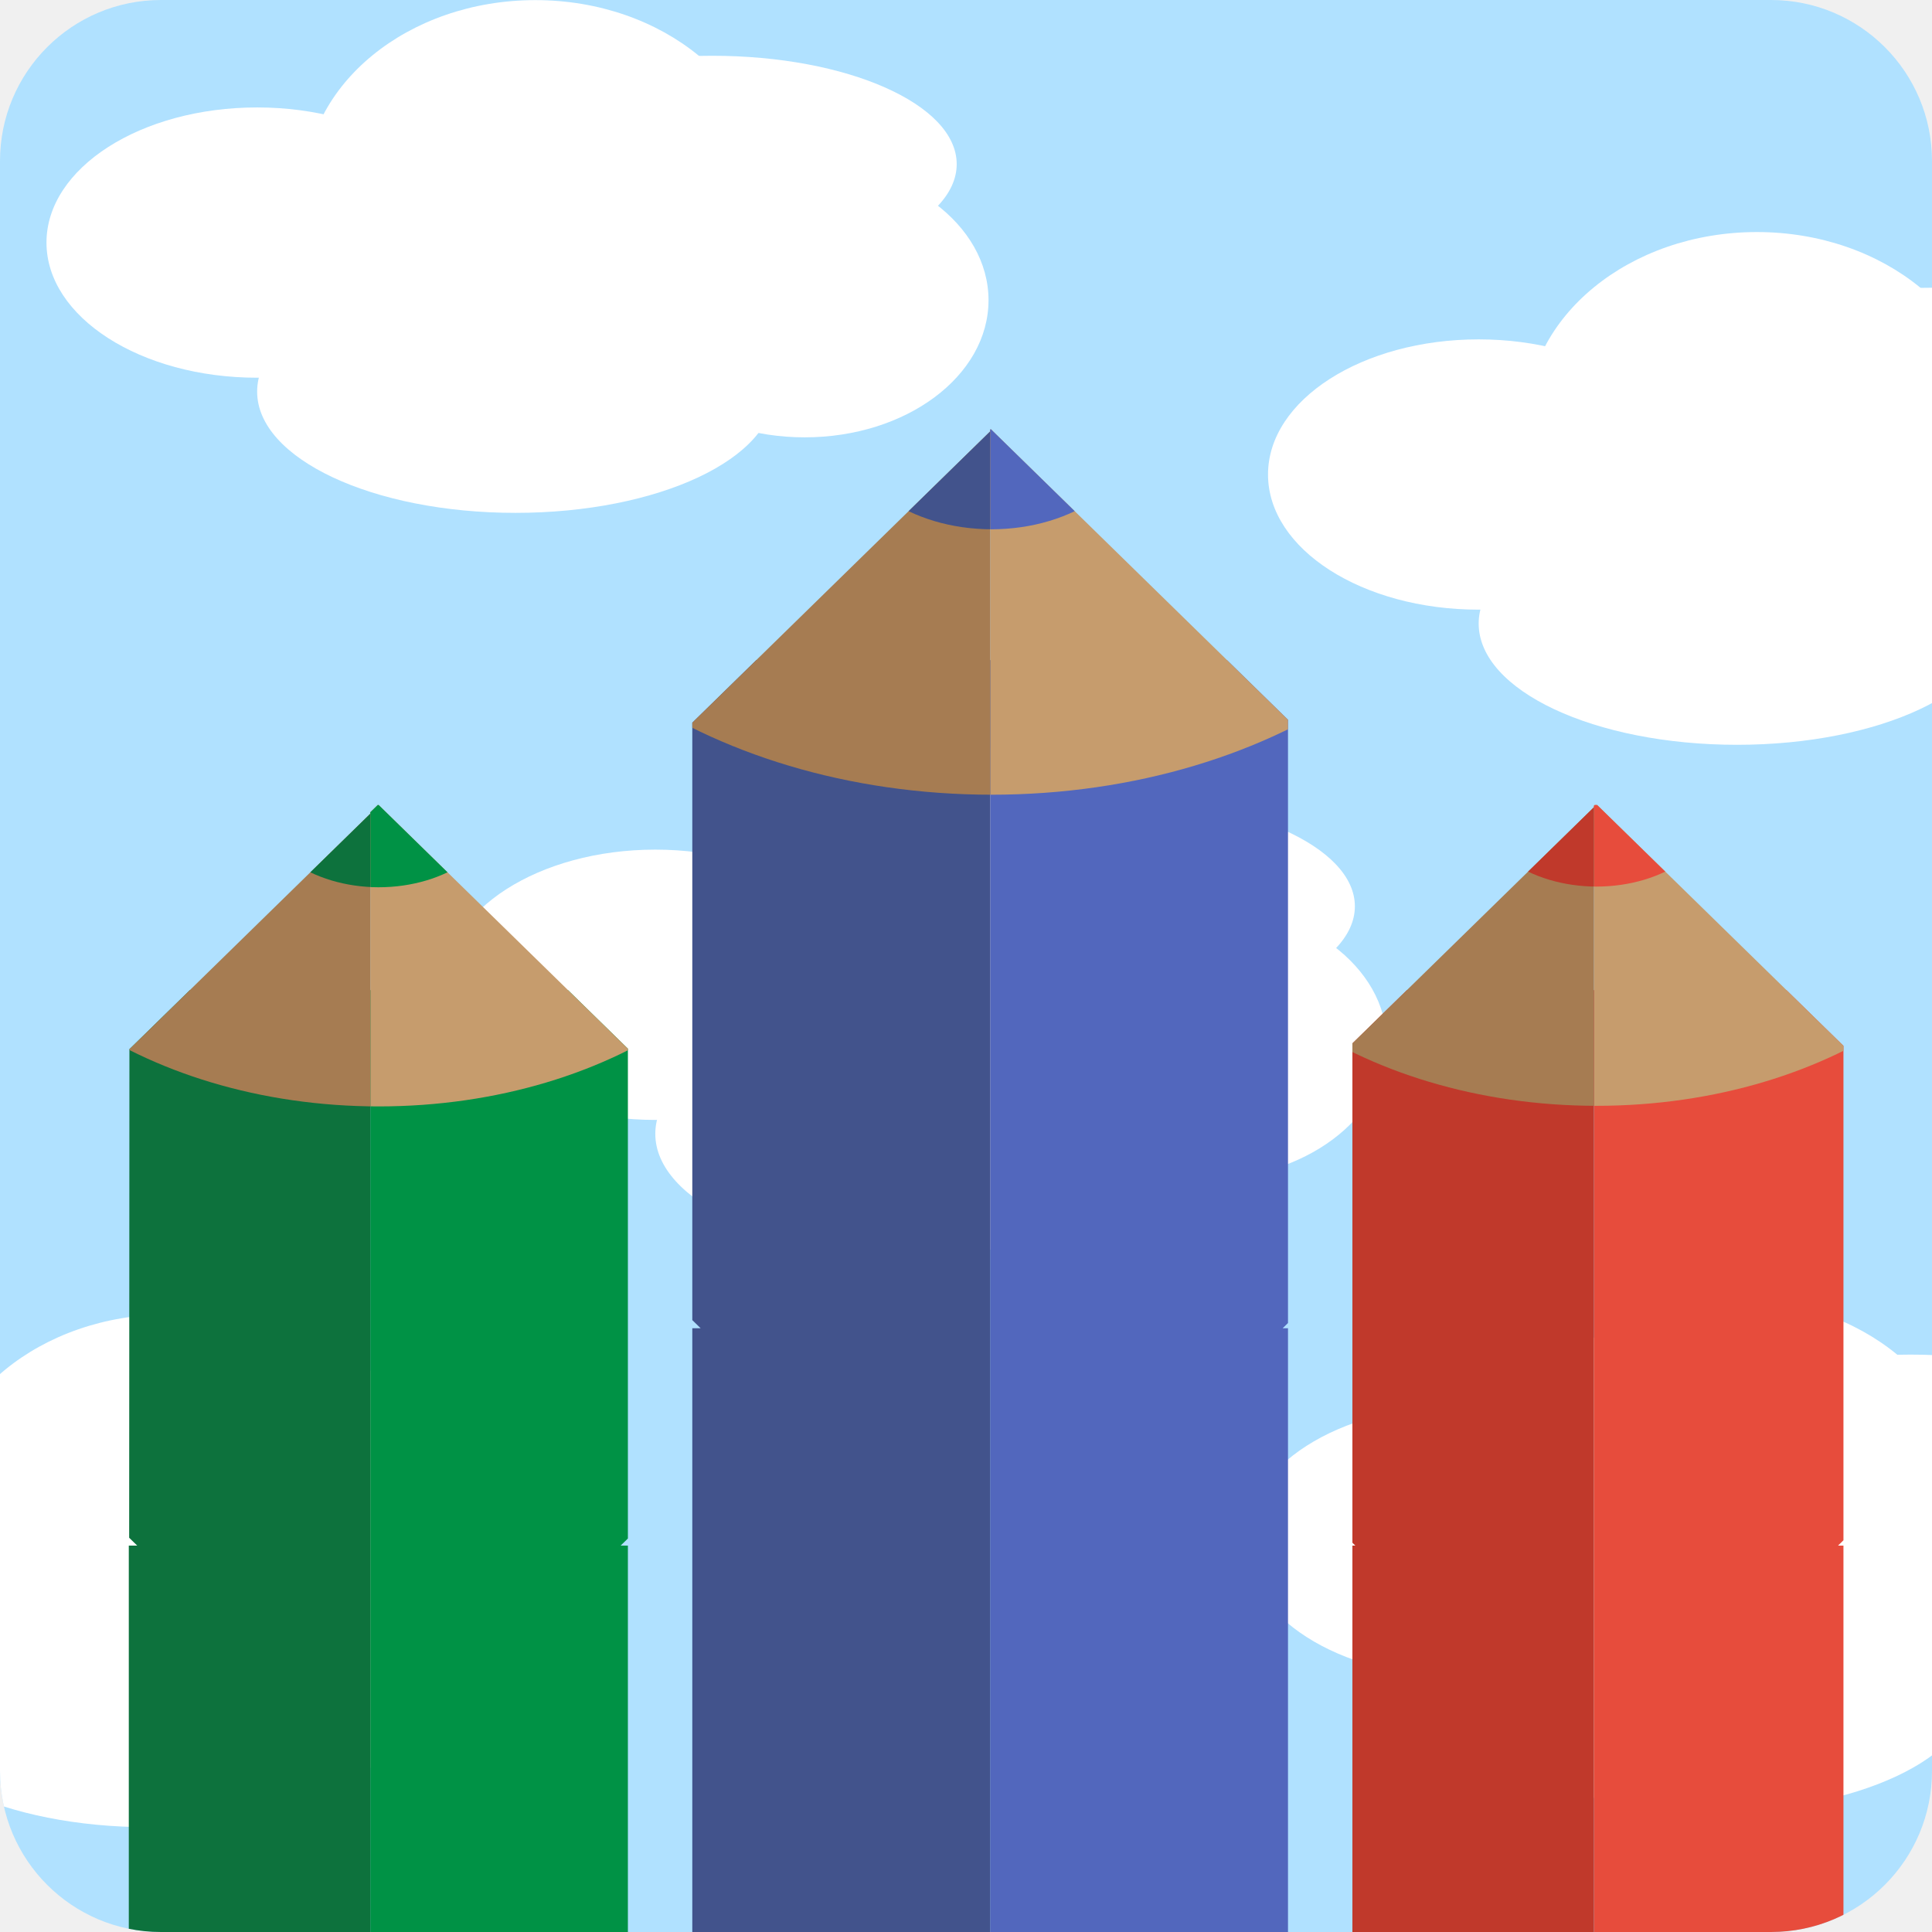
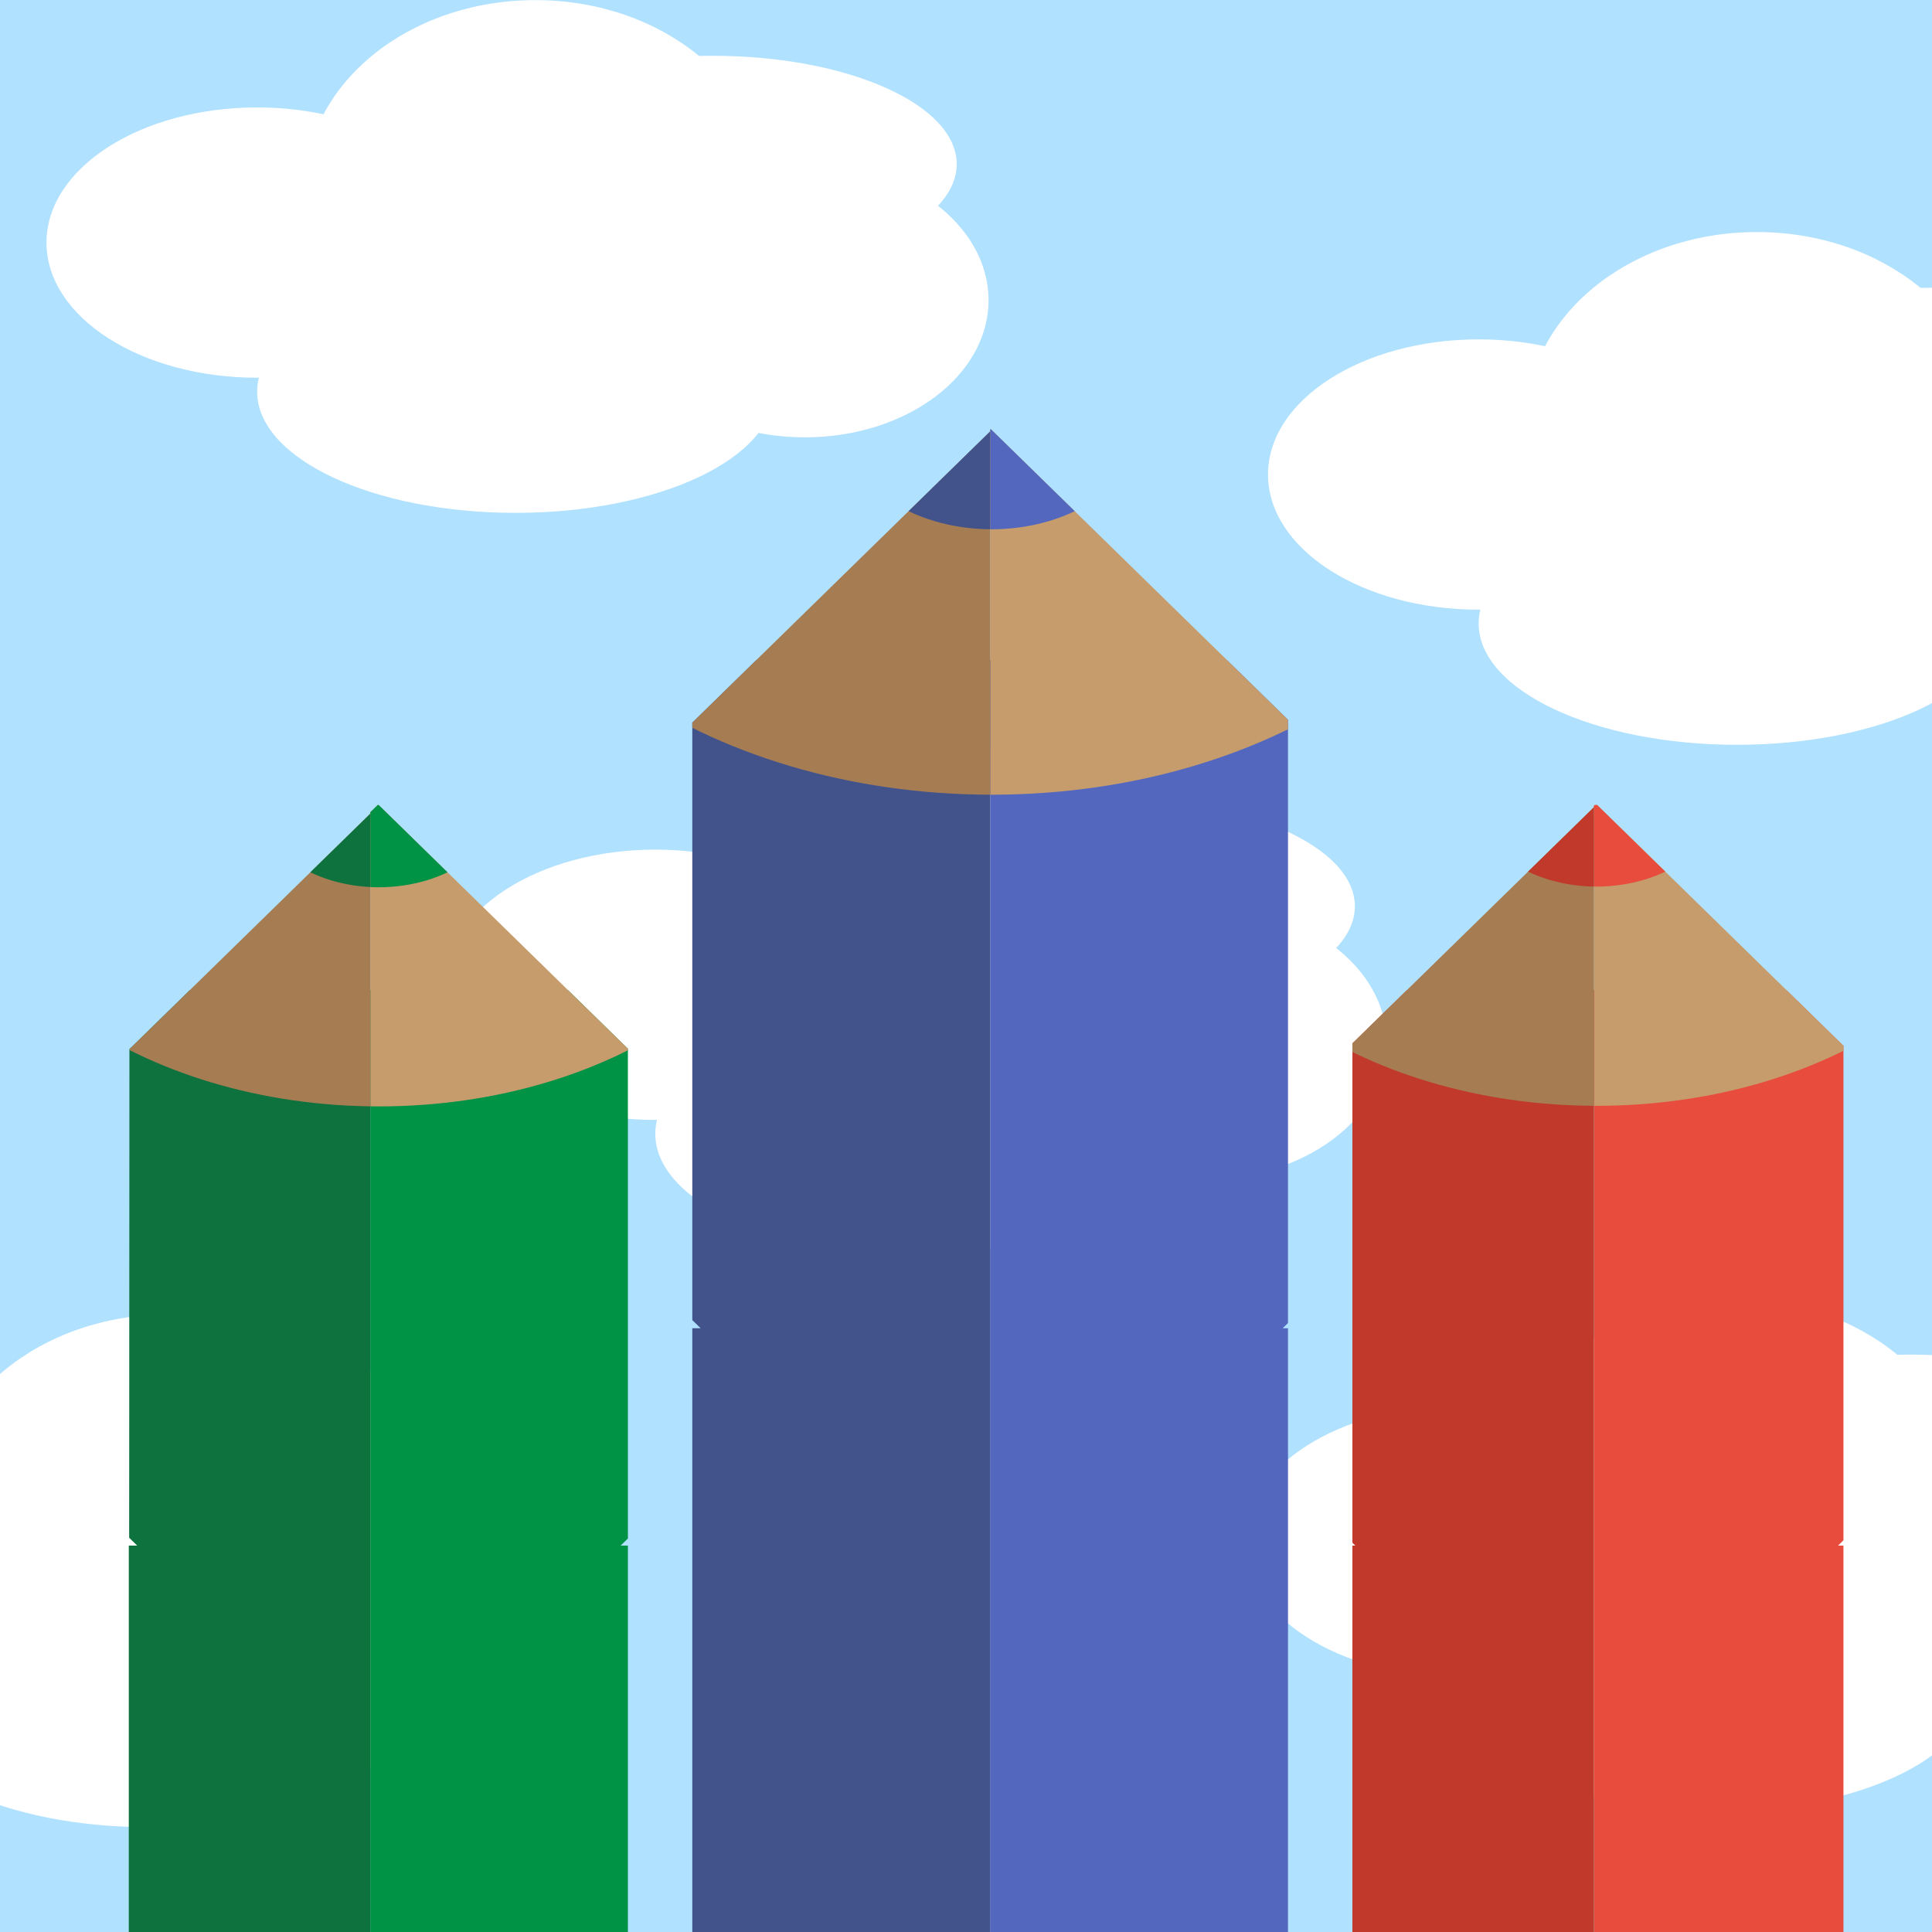
<svg xmlns="http://www.w3.org/2000/svg" xmlns:xlink="http://www.w3.org/1999/xlink" version="1.1" x="0px" y="0px" width="240px" height="240px" viewBox="0 0 240 240" enable-background="new 0 0 240 240" xml:space="preserve">
  <g id="Layer_2">
- </g>
+     <rect fill="#B0E1FF" width="240" height="240" />
+   </g>
  <g id="Layer_4">
- </g>
+     <ellipse fill="#FFFFFF" cx="66.507" cy="23.468" rx="28.638" ry="23.454" />
+     <ellipse fill="#FFFFFF" cx="31.944" cy="30.134" rx="26.17" ry="16.788" />
+     <ellipse fill="#FFFFFF" cx="64.038" cy="48.65" rx="32.095" ry="15.06" />
+     <ellipse fill="#FFFFFF" cx="99.96" cy="37.293" rx="22.837" ry="17.035" />
+     <ellipse fill="#FFFFFF" cx="88.479" cy="20.389" rx="30.366" ry="13.461" />
+     <ellipse fill="#FFFFFF" cx="218.25" cy="52.28" rx="28.639" ry="23.454" />
+     <ellipse fill="#FFFFFF" cx="183.687" cy="58.946" rx="26.169" ry="16.788" />
+     <ellipse fill="#FFFFFF" cx="215.782" cy="77.462" rx="32.095" ry="15.06" />
+     <ellipse fill="#FFFFFF" cx="251.703" cy="66.105" rx="22.836" ry="17.035" />
+     <ellipse fill="#FFFFFF" cx="240.223" cy="49.201" rx="30.367" ry="13.461" />
+     <ellipse fill="#FFFFFF" cx="115.968" cy="115.667" rx="28.638" ry="23.454" />
+     <ellipse fill="#FFFFFF" cx="81.404" cy="122.332" rx="26.169" ry="16.789" />
+     <ellipse fill="#FFFFFF" cx="113.499" cy="140.849" rx="32.095" ry="15.06" />
+     <ellipse fill="#FFFFFF" cx="149.42" cy="129.492" rx="22.836" ry="17.035" />
+     <ellipse fill="#FFFFFF" cx="137.94" cy="112.587" rx="30.367" ry="13.462" />
+     <ellipse fill="#FFFFFF" cx="215.369" cy="184.816" rx="28.639" ry="23.454" />
+     <ellipse fill="#FFFFFF" cx="180.805" cy="191.481" rx="26.169" ry="16.788" />
+     <ellipse fill="#FFFFFF" cx="212.899" cy="209.998" rx="32.095" ry="15.059" />
+     <ellipse fill="#FFFFFF" cx="248.822" cy="198.641" rx="22.836" ry="17.035" />
+     <ellipse fill="#FFFFFF" cx="237.341" cy="181.737" rx="30.367" ry="13.463" />
+     <ellipse fill="#FFFFFF" cx="20.888" cy="186.736" rx="28.638" ry="23.454" />
+     <ellipse fill="#FFFFFF" cx="-13.676" cy="193.401" rx="26.17" ry="16.788" />
+     <ellipse fill="#FFFFFF" cx="18.419" cy="211.918" rx="32.095" ry="15.061" />
+     <ellipse fill="#FFFFFF" cx="54.341" cy="200.562" rx="22.837" ry="17.034" />
+     <ellipse fill="#FFFFFF" cx="42.86" cy="183.657" rx="30.366" ry="13.461" />
+   </g>
  <g id="Layer_3">
- </g>
-   <g id="Layer_5">
    <g>
      <defs>
-         <path id="SVGID_1_" d="M240,220c0,11.046-8.954,20-20,20H20c-11.046,0-20-8.954-20-20V20C0,8.954,8.954,0,20,0h200     c11.046,0,20,8.954,20,20V220z" />
+         <rect id="SVGID_1_" x="46" y="100" width="32" height="249" />
      </defs>
      <clipPath id="SVGID_2_">
        <use xlink:href="#SVGID_1_" overflow="visible" />
      </clipPath>
-       <rect clip-path="url(#SVGID_2_)" fill="#B0E1FF" width="240" height="240" />
-       <ellipse clip-path="url(#SVGID_2_)" fill="#FFFFFF" cx="66.507" cy="23.468" rx="28.638" ry="23.454" />
-       <ellipse clip-path="url(#SVGID_2_)" fill="#FFFFFF" cx="31.944" cy="30.134" rx="26.17" ry="16.788" />
-       <ellipse clip-path="url(#SVGID_2_)" fill="#FFFFFF" cx="64.038" cy="48.65" rx="32.095" ry="15.06" />
-       <ellipse clip-path="url(#SVGID_2_)" fill="#FFFFFF" cx="99.96" cy="37.293" rx="22.837" ry="17.035" />
-       <ellipse clip-path="url(#SVGID_2_)" fill="#FFFFFF" cx="88.479" cy="20.389" rx="30.366" ry="13.461" />
-       <ellipse clip-path="url(#SVGID_2_)" fill="#FFFFFF" cx="218.25" cy="52.28" rx="28.639" ry="23.454" />
-       <ellipse clip-path="url(#SVGID_2_)" fill="#FFFFFF" cx="183.687" cy="58.946" rx="26.169" ry="16.788" />
-       <ellipse clip-path="url(#SVGID_2_)" fill="#FFFFFF" cx="215.782" cy="77.462" rx="32.095" ry="15.06" />
-       <ellipse clip-path="url(#SVGID_2_)" fill="#FFFFFF" cx="251.703" cy="66.105" rx="22.836" ry="17.035" />
-       <ellipse clip-path="url(#SVGID_2_)" fill="#FFFFFF" cx="240.223" cy="49.201" rx="30.367" ry="13.461" />
-       <ellipse clip-path="url(#SVGID_2_)" fill="#FFFFFF" cx="115.968" cy="115.667" rx="28.638" ry="23.454" />
-       <ellipse clip-path="url(#SVGID_2_)" fill="#FFFFFF" cx="81.404" cy="122.332" rx="26.169" ry="16.789" />
-       <ellipse clip-path="url(#SVGID_2_)" fill="#FFFFFF" cx="113.499" cy="140.849" rx="32.095" ry="15.06" />
-       <ellipse clip-path="url(#SVGID_2_)" fill="#FFFFFF" cx="149.42" cy="129.492" rx="22.836" ry="17.035" />
-       <ellipse clip-path="url(#SVGID_2_)" fill="#FFFFFF" cx="137.94" cy="112.587" rx="30.367" ry="13.462" />
-       <ellipse clip-path="url(#SVGID_2_)" fill="#FFFFFF" cx="215.369" cy="184.816" rx="28.639" ry="23.454" />
-       <ellipse clip-path="url(#SVGID_2_)" fill="#FFFFFF" cx="180.805" cy="191.481" rx="26.169" ry="16.788" />
-       <ellipse clip-path="url(#SVGID_2_)" fill="#FFFFFF" cx="212.899" cy="209.998" rx="32.095" ry="15.059" />
-       <ellipse clip-path="url(#SVGID_2_)" fill="#FFFFFF" cx="248.822" cy="198.641" rx="22.836" ry="17.035" />
-       <ellipse clip-path="url(#SVGID_2_)" fill="#FFFFFF" cx="237.341" cy="181.737" rx="30.367" ry="13.463" />
-       <ellipse clip-path="url(#SVGID_2_)" fill="#FFFFFF" cx="20.888" cy="186.736" rx="28.638" ry="23.454" />
-       <ellipse clip-path="url(#SVGID_2_)" fill="#FFFFFF" cx="-13.676" cy="193.401" rx="26.17" ry="16.788" />
-       <ellipse clip-path="url(#SVGID_2_)" fill="#FFFFFF" cx="18.419" cy="211.918" rx="32.095" ry="15.061" />
-       <ellipse clip-path="url(#SVGID_2_)" fill="#FFFFFF" cx="54.341" cy="200.562" rx="22.837" ry="17.034" />
-       <ellipse clip-path="url(#SVGID_2_)" fill="#FFFFFF" cx="42.86" cy="183.657" rx="30.366" ry="13.461" />
      <g clip-path="url(#SVGID_2_)">
        <defs>
-           <rect id="SVGID_3_" x="46" y="100" width="32" height="249" />
+           <path id="SVGID_3_" d="M47.047,221.322l-31.084-30.394l-0.032-60.69l31.05-30.297l31.084,30.393l0.033,60.691L47.047,221.322z       M78,349H16V192h62V349z" />
        </defs>
        <clipPath id="SVGID_4_">
          <use xlink:href="#SVGID_3_" overflow="visible" />
        </clipPath>
-         <g clip-path="url(#SVGID_4_)">
-           <defs>
-             <path id="SVGID_5_" d="M47.047,221.322l-31.084-30.394l-0.032-60.69l31.05-30.297l31.084,30.393l0.033,60.691L47.047,221.322z        M78,349H16V192h62V349z" />
-           </defs>
-           <clipPath id="SVGID_6_">
-             <use xlink:href="#SVGID_5_" overflow="visible" />
-           </clipPath>
-           <rect x="16" y="123" clip-path="url(#SVGID_6_)" fill="#009245" width="62" height="226" />
-           <ellipse clip-path="url(#SVGID_6_)" fill="#C69C6D" cx="47.035" cy="99.579" rx="53.539" ry="37.864" />
-           <ellipse clip-path="url(#SVGID_6_)" fill="#009245" cx="47.015" cy="99.391" rx="15.31" ry="10.829" />
-         </g>
+         <rect x="16" y="123" clip-path="url(#SVGID_4_)" fill="#009245" width="62" height="226" />
+         <ellipse clip-path="url(#SVGID_4_)" fill="#C69C6D" cx="47.035" cy="99.579" rx="53.539" ry="37.864" />
+         <ellipse clip-path="url(#SVGID_4_)" fill="#009245" cx="47.015" cy="99.391" rx="15.31" ry="10.829" />
      </g>
-       <g clip-path="url(#SVGID_2_)">
+     </g>
+     <g>
+       <defs>
+         <rect id="SVGID_5_" x="16" y="100" width="30" height="249" />
+       </defs>
+       <clipPath id="SVGID_6_">
+         <use xlink:href="#SVGID_5_" overflow="visible" />
+       </clipPath>
+       <g clip-path="url(#SVGID_6_)">
        <defs>
-           <rect id="SVGID_7_" x="16" y="100" width="30" height="249" />
+           <path id="SVGID_7_" d="M16.045,191.025l0.033-60.691l31.084-30.393l31.051,30.297l-0.033,60.69l-31.084,30.394L16.045,191.025z       M16,192h62v157H16V192z" />
        </defs>
        <clipPath id="SVGID_8_">
          <use xlink:href="#SVGID_7_" overflow="visible" />
        </clipPath>
-         <g clip-path="url(#SVGID_8_)">
-           <defs>
-             <path id="SVGID_9_" d="M16.045,191.025l0.033-60.691l31.084-30.393l31.051,30.297l-0.033,60.69l-31.084,30.394L16.045,191.025z        M16,192h62v157H16V192z" />
-           </defs>
-           <clipPath id="SVGID_10_">
-             <use xlink:href="#SVGID_9_" overflow="visible" />
-           </clipPath>
-           <rect x="16" y="123" clip-path="url(#SVGID_10_)" fill="#0D723D" width="62" height="345" />
-           <ellipse clip-path="url(#SVGID_10_)" fill="#A67C52" cx="47.108" cy="99.579" rx="53.539" ry="37.864" />
-           <ellipse clip-path="url(#SVGID_10_)" fill="#0D723D" cx="47.128" cy="99.391" rx="15.31" ry="10.829" />
-         </g>
+         <rect x="16" y="123" clip-path="url(#SVGID_8_)" fill="#0D723D" width="62" height="345" />
+         <ellipse clip-path="url(#SVGID_8_)" fill="#A67C52" cx="47.108" cy="99.579" rx="53.539" ry="37.864" />
+         <ellipse clip-path="url(#SVGID_8_)" fill="#0D723D" cx="47.128" cy="99.391" rx="15.31" ry="10.829" />
      </g>
-       <g clip-path="url(#SVGID_2_)">
+     </g>
+     <g>
+       <defs>
+         <rect id="SVGID_9_" x="123" y="53" width="37" height="303" />
+       </defs>
+       <clipPath id="SVGID_10_">
+         <use xlink:href="#SVGID_9_" overflow="visible" />
+       </clipPath>
+       <g clip-path="url(#SVGID_10_)">
        <defs>
-           <rect id="SVGID_11_" x="123" y="53" width="37" height="303" />
+           <path id="SVGID_11_" d="M123.156,200.302l-37.644-36.809l-0.04-73.499l37.604-36.69l37.645,36.809l0.039,73.497L123.156,200.302      z M160,356H86V165h74V356z" />
        </defs>
        <clipPath id="SVGID_12_">
          <use xlink:href="#SVGID_11_" overflow="visible" />
        </clipPath>
-         <g clip-path="url(#SVGID_12_)">
-           <defs>
-             <path id="SVGID_13_" d="M123.156,200.302l-37.644-36.809l-0.04-73.499l37.604-36.69l37.645,36.809l0.039,73.497       L123.156,200.302z M160,356H86V165h74V356z" />
-           </defs>
-           <clipPath id="SVGID_14_">
-             <use xlink:href="#SVGID_13_" overflow="visible" />
-           </clipPath>
-           <rect x="86" y="82" clip-path="url(#SVGID_14_)" fill="#5267BD" width="74" height="274" />
-           <ellipse clip-path="url(#SVGID_14_)" fill="#C69C6D" cx="123.143" cy="52.864" rx="64.838" ry="45.858" />
-           <ellipse clip-path="url(#SVGID_14_)" fill="#5267BD" cx="123.118" cy="52.638" rx="18.541" ry="13.113" />
-         </g>
+         <rect x="86" y="82" clip-path="url(#SVGID_12_)" fill="#5267BD" width="74" height="274" />
+         <ellipse clip-path="url(#SVGID_12_)" fill="#C69C6D" cx="123.143" cy="52.864" rx="64.838" ry="45.858" />
+         <ellipse clip-path="url(#SVGID_12_)" fill="#5267BD" cx="123.118" cy="52.638" rx="18.541" ry="13.113" />
      </g>
-       <g clip-path="url(#SVGID_2_)">
+     </g>
+     <g>
+       <defs>
+         <rect id="SVGID_13_" x="86" y="53" width="37" height="303" />
+       </defs>
+       <clipPath id="SVGID_14_">
+         <use xlink:href="#SVGID_13_" overflow="visible" />
+       </clipPath>
+       <g clip-path="url(#SVGID_14_)">
        <defs>
-           <rect id="SVGID_15_" x="86" y="53" width="37" height="303" />
+           <path id="SVGID_15_" d="M85.611,163.609l0.041-73.497l37.645-36.809l37.604,36.69l-0.041,73.499l-37.644,36.809L85.611,163.609z       M86,165h75v191H86V165z" />
        </defs>
        <clipPath id="SVGID_16_">
          <use xlink:href="#SVGID_15_" overflow="visible" />
        </clipPath>
-         <g clip-path="url(#SVGID_16_)">
-           <defs>
-             <path id="SVGID_17_" d="M85.611,163.609l0.041-73.497l37.645-36.809l37.604,36.69l-0.041,73.499l-37.644,36.809L85.611,163.609       z M86,165h75v191H86V165z" />
-           </defs>
-           <clipPath id="SVGID_18_">
-             <use xlink:href="#SVGID_17_" overflow="visible" />
-           </clipPath>
-           <rect x="86" y="82" clip-path="url(#SVGID_18_)" fill="#42538C" width="75" height="274" />
-           <ellipse clip-path="url(#SVGID_18_)" fill="#A67C52" cx="123.23" cy="52.864" rx="64.838" ry="45.858" />
-           <ellipse clip-path="url(#SVGID_18_)" fill="#42538C" cx="123.254" cy="52.638" rx="18.541" ry="13.113" />
-         </g>
+         <rect x="86" y="82" clip-path="url(#SVGID_16_)" fill="#42538C" width="75" height="274" />
+         <ellipse clip-path="url(#SVGID_16_)" fill="#A67C52" cx="123.23" cy="52.864" rx="64.838" ry="45.858" />
+         <ellipse clip-path="url(#SVGID_16_)" fill="#42538C" cx="123.254" cy="52.638" rx="18.541" ry="13.113" />
      </g>
-       <g clip-path="url(#SVGID_2_)">
+     </g>
+     <g>
+       <defs>
+         <rect id="SVGID_17_" x="198" y="100" width="31" height="249" />
+       </defs>
+       <clipPath id="SVGID_18_">
+         <use xlink:href="#SVGID_17_" overflow="visible" />
+       </clipPath>
+       <g clip-path="url(#SVGID_18_)">
        <defs>
-           <rect id="SVGID_19_" x="198" y="100" width="31" height="249" />
+           <path id="SVGID_19_" d="M198.32,221.276l-31.094-30.403l-0.033-60.713l31.061-30.308l31.096,30.405l0.033,60.711L198.32,221.276      z M229,349h-62V192h62V349z" />
        </defs>
        <clipPath id="SVGID_20_">
          <use xlink:href="#SVGID_19_" overflow="visible" />
        </clipPath>
-         <g clip-path="url(#SVGID_20_)">
-           <defs>
-             <path id="SVGID_21_" d="M198.32,221.276l-31.094-30.403l-0.033-60.713l31.061-30.308l31.096,30.405l0.033,60.711       L198.32,221.276z M229,349h-62V192h62V349z" />
-           </defs>
-           <clipPath id="SVGID_22_">
-             <use xlink:href="#SVGID_21_" overflow="visible" />
-           </clipPath>
-           <rect x="167" y="123" clip-path="url(#SVGID_22_)" fill="#E74C3C" width="62" height="226" />
-           <ellipse clip-path="url(#SVGID_22_)" fill="#C69C6D" cx="198.309" cy="99.49" rx="53.557" ry="37.879" />
-           <ellipse clip-path="url(#SVGID_22_)" fill="#E74C3C" cx="198.289" cy="99.302" rx="15.315" ry="10.833" />
-         </g>
+         <rect x="167" y="123" clip-path="url(#SVGID_20_)" fill="#E74C3C" width="62" height="226" />
+         <ellipse clip-path="url(#SVGID_20_)" fill="#C69C6D" cx="198.309" cy="99.49" rx="53.557" ry="37.879" />
+         <ellipse clip-path="url(#SVGID_20_)" fill="#E74C3C" cx="198.289" cy="99.302" rx="15.315" ry="10.833" />
      </g>
-       <g clip-path="url(#SVGID_2_)">
+     </g>
+     <g>
+       <defs>
+         <rect id="SVGID_21_" x="168" y="100" width="30" height="249" />
+       </defs>
+       <clipPath id="SVGID_22_">
+         <use xlink:href="#SVGID_21_" overflow="visible" />
+       </clipPath>
+       <g clip-path="url(#SVGID_22_)">
        <defs>
-           <rect id="SVGID_23_" x="168" y="100" width="30" height="249" />
+           <path id="SVGID_23_" d="M167.308,190.969l0.033-60.711l31.095-30.405l31.062,30.308l-0.032,60.713l-31.096,30.403      L167.308,190.969z M168,192h62v157h-62V192z" />
        </defs>
        <clipPath id="SVGID_24_">
          <use xlink:href="#SVGID_23_" overflow="visible" />
        </clipPath>
-         <g clip-path="url(#SVGID_24_)">
-           <defs>
-             <path id="SVGID_25_" d="M167.308,190.969l0.033-60.711l31.095-30.405l31.062,30.308l-0.032,60.713l-31.096,30.403       L167.308,190.969z M168,192h62v157h-62V192z" />
-           </defs>
-           <clipPath id="SVGID_26_">
-             <use xlink:href="#SVGID_25_" overflow="visible" />
-           </clipPath>
-           <rect x="168" y="123" clip-path="url(#SVGID_26_)" fill="#C0392B" width="62" height="226" />
-           <ellipse clip-path="url(#SVGID_26_)" fill="#A67C52" cx="198.382" cy="99.49" rx="53.558" ry="37.879" />
-           <ellipse clip-path="url(#SVGID_26_)" fill="#C0392B" cx="198.402" cy="99.302" rx="15.315" ry="10.833" />
-         </g>
+         <rect x="168" y="123" clip-path="url(#SVGID_24_)" fill="#C0392B" width="62" height="226" />
+         <ellipse clip-path="url(#SVGID_24_)" fill="#A67C52" cx="198.382" cy="99.49" rx="53.558" ry="37.879" />
+         <ellipse clip-path="url(#SVGID_24_)" fill="#C0392B" cx="198.402" cy="99.302" rx="15.315" ry="10.833" />
      </g>
    </g>
  </g>
</svg>
